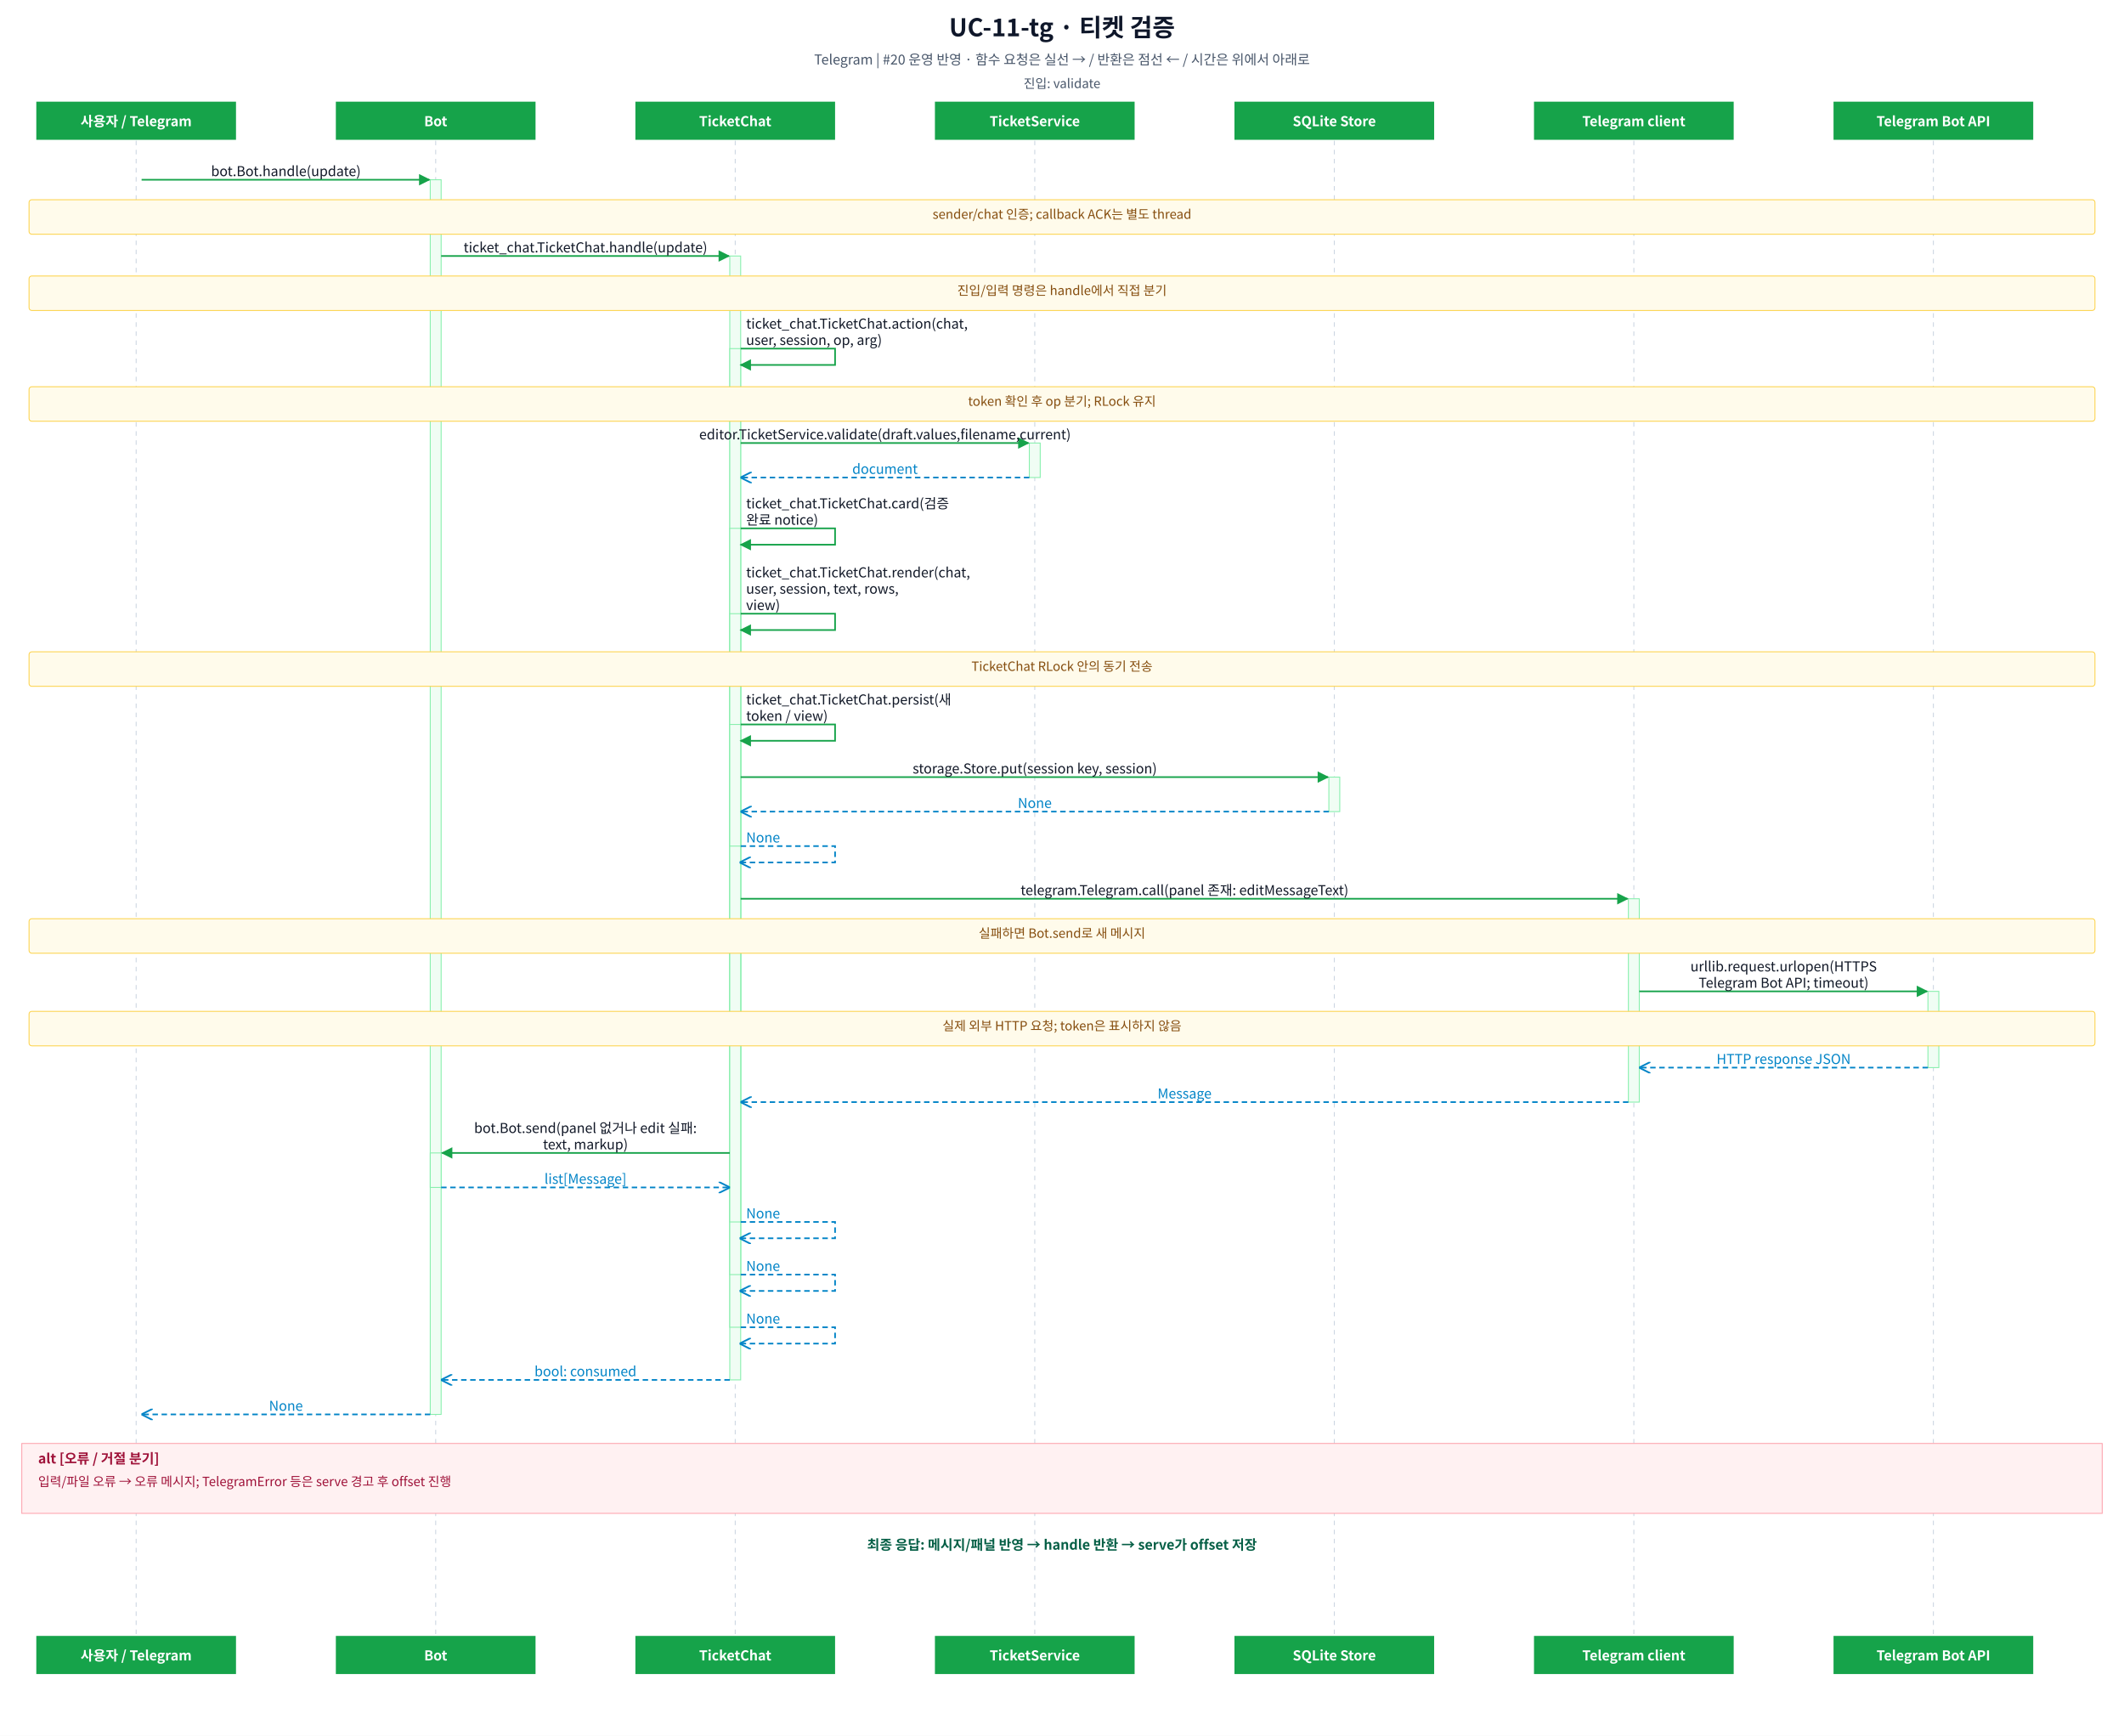
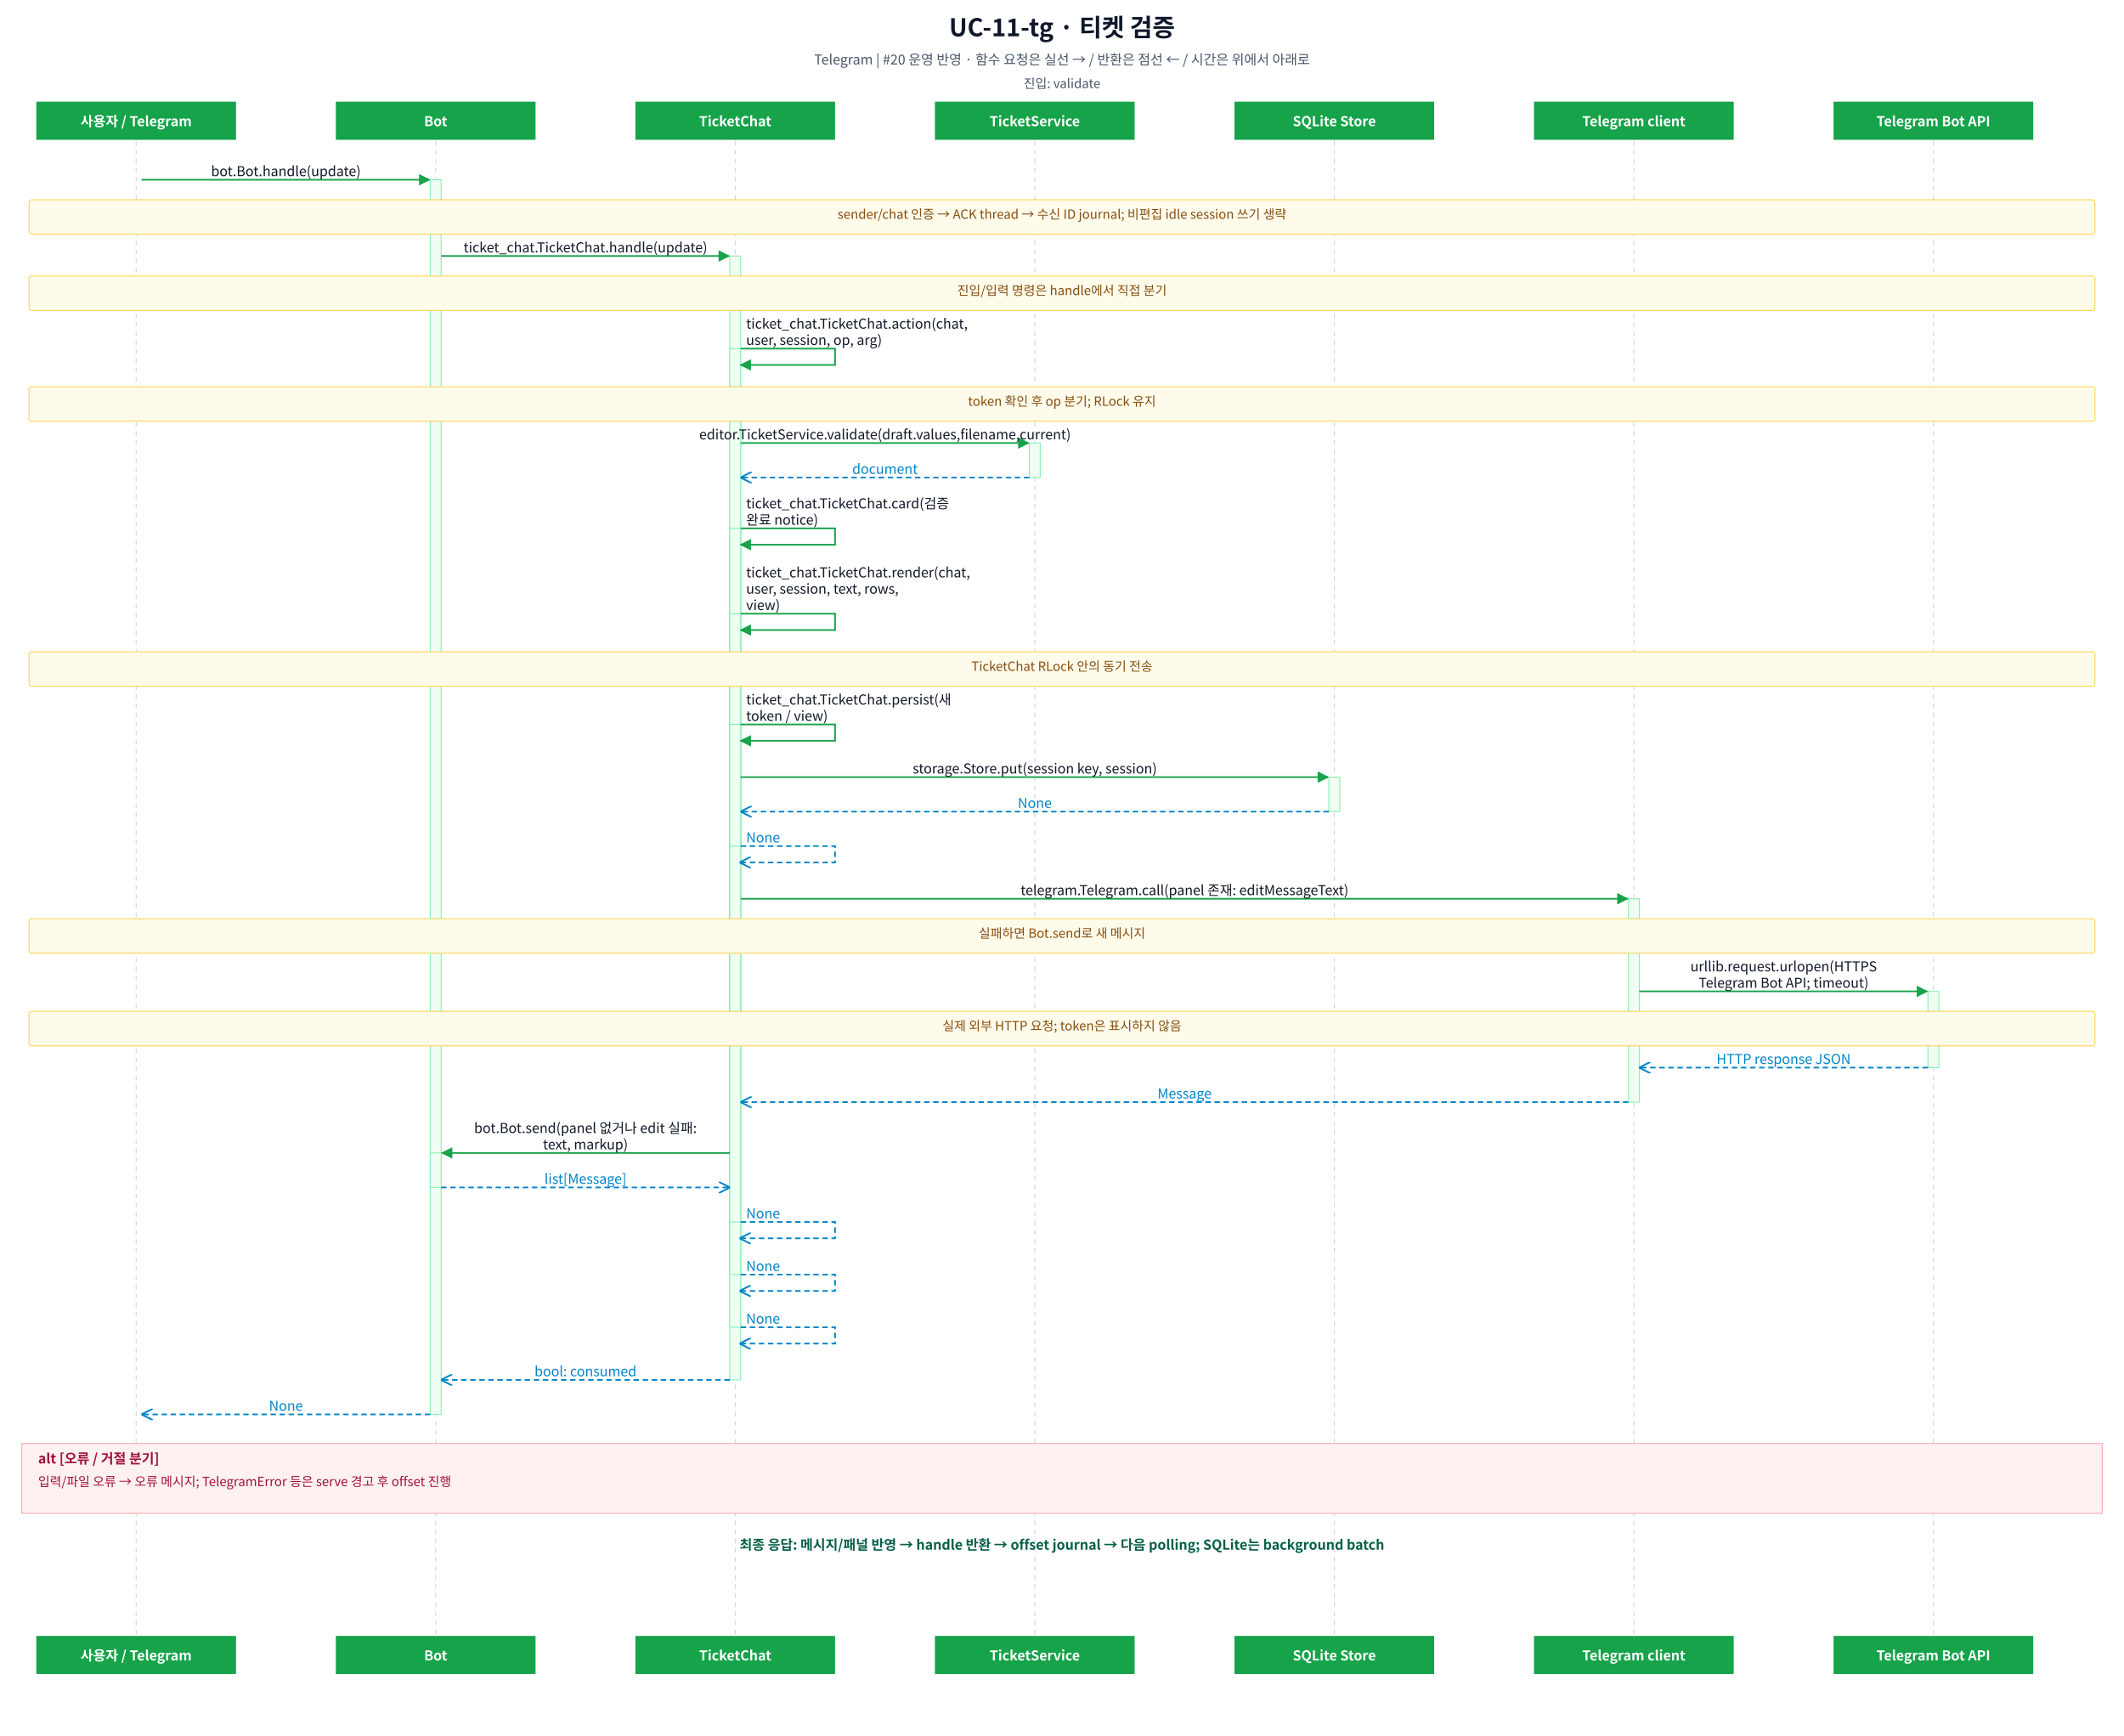
<svg xmlns="http://www.w3.org/2000/svg" width="2340" height="1912" viewBox="0 0 2340 1912" role="img" aria-label="티켓 검증">
  <defs>
    <marker id="req" viewBox="0 0 10 10" refX="9" refY="5" markerWidth="7" markerHeight="7" orient="auto-start-reverse">
      <path d="M0 0 L10 5 L0 10 z" fill="#16a34a" />
    </marker>
    <marker id="ret" viewBox="0 0 10 10" refX="9" refY="5" markerWidth="7" markerHeight="7" orient="auto-start-reverse">
      <path d="M0 0 L10 5 L0 10" fill="none" stroke="#0284c7" stroke-width="1.5" />
    </marker>
  </defs>
  <rect width="100%" height="100%" fill="white" />
  <g font-family="Noto Sans CJK KR, sans-serif">
    <text x="1170.0" y="40" text-anchor="middle" font-size="27" fill="#0f172a" font-weight="700">UC-11-tg · 티켓 검증</text>
    <text x="1170.0" y="71" text-anchor="middle" font-size="15" fill="#475569">Telegram | #20 운영 반영 · 함수 요청은 실선 → / 반환은 점선 ← / 시간은 위에서 아래로</text>
    <text x="1170.0" y="97" text-anchor="middle" font-size="14" fill="#475569">진입: validate</text>
    <path d="M150.0,155 V1802" stroke="#cbd5e1" stroke-dasharray="5 5" />
    <rect x="40.0" y="112" width="220" height="42" fill="#16a34a" />
    <text x="150.0" y="139" text-anchor="middle" font-size="15" fill="white" font-weight="700">사용자 / Telegram</text>
    <rect x="40.0" y="1802" width="220" height="42" fill="#16a34a" />
    <text x="150.0" y="1829" text-anchor="middle" font-size="15" fill="white" font-weight="700">사용자 / Telegram</text>
    <path d="M480.0,155 V1802" stroke="#cbd5e1" stroke-dasharray="5 5" />
    <rect x="370.0" y="112" width="220" height="42" fill="#16a34a" />
    <text x="480.0" y="139" text-anchor="middle" font-size="15" fill="white" font-weight="700">Bot</text>
    <rect x="370.0" y="1802" width="220" height="42" fill="#16a34a" />
    <text x="480.0" y="1829" text-anchor="middle" font-size="15" fill="white" font-weight="700">Bot</text>
    <path d="M810.0,155 V1802" stroke="#cbd5e1" stroke-dasharray="5 5" />
    <rect x="700.0" y="112" width="220" height="42" fill="#16a34a" />
    <text x="810.0" y="139" text-anchor="middle" font-size="15" fill="white" font-weight="700">TicketChat</text>
    <rect x="700.0" y="1802" width="220" height="42" fill="#16a34a" />
    <text x="810.0" y="1829" text-anchor="middle" font-size="15" fill="white" font-weight="700">TicketChat</text>
    <path d="M1140.0,155 V1802" stroke="#cbd5e1" stroke-dasharray="5 5" />
    <rect x="1030.0" y="112" width="220" height="42" fill="#16a34a" />
    <text x="1140.0" y="139" text-anchor="middle" font-size="15" fill="white" font-weight="700">TicketService</text>
    <rect x="1030.0" y="1802" width="220" height="42" fill="#16a34a" />
    <text x="1140.0" y="1829" text-anchor="middle" font-size="15" fill="white" font-weight="700">TicketService</text>
    <path d="M1470.0,155 V1802" stroke="#cbd5e1" stroke-dasharray="5 5" />
    <rect x="1360.0" y="112" width="220" height="42" fill="#16a34a" />
    <text x="1470.0" y="139" text-anchor="middle" font-size="15" fill="white" font-weight="700">SQLite Store</text>
    <rect x="1360.0" y="1802" width="220" height="42" fill="#16a34a" />
    <text x="1470.0" y="1829" text-anchor="middle" font-size="15" fill="white" font-weight="700">SQLite Store</text>
    <path d="M1800.0,155 V1802" stroke="#cbd5e1" stroke-dasharray="5 5" />
    <rect x="1690.0" y="112" width="220" height="42" fill="#16a34a" />
    <text x="1800.0" y="139" text-anchor="middle" font-size="15" fill="white" font-weight="700">Telegram client</text>
    <rect x="1690.0" y="1802" width="220" height="42" fill="#16a34a" />
    <text x="1800.0" y="1829" text-anchor="middle" font-size="15" fill="white" font-weight="700">Telegram client</text>
    <path d="M2130.0,155 V1802" stroke="#cbd5e1" stroke-dasharray="5 5" />
    <rect x="2020.0" y="112" width="220" height="42" fill="#16a34a" />
    <text x="2130.0" y="139" text-anchor="middle" font-size="15" fill="white" font-weight="700">Telegram Bot API</text>
    <rect x="2020.0" y="1802" width="220" height="42" fill="#16a34a" />
    <text x="2130.0" y="1829" text-anchor="middle" font-size="15" fill="white" font-weight="700">Telegram Bot API</text>
    <rect x="474.0" y="198" width="12" height="1360" fill="#f0fdf4" stroke="#86efac" />
    <rect x="804.0" y="282" width="12" height="1238" fill="#f0fdf4" stroke="#86efac" />
    <rect x="804.0" y="384" width="12" height="1078" fill="#f0fdf4" stroke="#86efac" />
    <rect x="804.0" y="582" width="12" height="822" fill="#f0fdf4" stroke="#86efac" />
    <rect x="804.0" y="676" width="12" height="670" fill="#f0fdf4" stroke="#86efac" />
    <rect x="1794.0" y="990" width="12" height="224" fill="#f0fdf4" stroke="#86efac" />
    <rect x="804.0" y="798" width="12" height="134" fill="#f0fdf4" stroke="#86efac" />
    <rect x="2124.0" y="1092" width="12" height="84" fill="#f0fdf4" stroke="#86efac" />
    <rect x="1134.0" y="488" width="12" height="38" fill="#f0fdf4" stroke="#86efac" />
    <rect x="1464.0" y="856" width="12" height="38" fill="#f0fdf4" stroke="#86efac" />
    <rect x="474.0" y="1270" width="12" height="38" fill="#f0fdf4" stroke="#86efac" />
    <path d="M156.0,198 H473.0" fill="none" stroke="#16a34a" stroke-width="1.8" marker-end="url(#req)" />
    <text x="315.0" y="194" text-anchor="middle" font-size="15" fill="#111827">bot.Bot.handle(update)</text>
    <rect x="32" y="220" width="2276" height="38" rx="3" fill="#fffbeb" stroke="#fcd34d" />
-     <text x="1170.0" y="241" text-anchor="middle" font-size="14" fill="#854d0e">sender/chat 인증; callback ACK는 별도 thread</text>
+     <text x="1170.0" y="241" text-anchor="middle" font-size="14" fill="#854d0e">sender/chat 인증 → ACK thread → 수신 ID journal; 비편집 idle session 쓰기 생략</text>
    <path d="M486.0,282 H803.0" fill="none" stroke="#16a34a" stroke-width="1.8" marker-end="url(#req)" />
    <text x="645.0" y="278" text-anchor="middle" font-size="15" fill="#111827">ticket_chat.TicketChat.handle(update)</text>
    <rect x="32" y="304" width="2276" height="38" rx="3" fill="#fffbeb" stroke="#fcd34d" />
    <text x="1170.0" y="325" text-anchor="middle" font-size="14" fill="#854d0e">진입/입력 명령은 handle에서 직접 분기</text>
    <path d="M816.0,384 H920.0 V402 H816.0" fill="none" stroke="#16a34a" stroke-width="1.8" marker-end="url(#req)" />
    <text x="822.0" y="362" text-anchor="start" font-size="15" fill="#111827">ticket_chat.TicketChat.action(chat,</text>
    <text x="822.0" y="380" text-anchor="start" font-size="15" fill="#111827">user, session, op, arg)</text>
    <rect x="32" y="426" width="2276" height="38" rx="3" fill="#fffbeb" stroke="#fcd34d" />
    <text x="1170.0" y="447" text-anchor="middle" font-size="14" fill="#854d0e">token 확인 후 op 분기; RLock 유지</text>
    <path d="M816.0,488 H1133.0" fill="none" stroke="#16a34a" stroke-width="1.8" marker-end="url(#req)" />
    <a href="D-11.svg" target="_blank">
      <text x="975.0" y="484" text-anchor="middle" font-size="15" fill="#111827">editor.TicketService.validate(draft.values,filename,current)</text>
    </a>
    <path d="M1134.0,526 H817.0" fill="none" stroke="#0284c7" stroke-width="1.8" stroke-dasharray="6 4" marker-end="url(#ret)" />
    <text x="975.0" y="522" text-anchor="middle" font-size="15" fill="#0284c7">document</text>
    <path d="M816.0,582 H920.0 V600 H816.0" fill="none" stroke="#16a34a" stroke-width="1.8" marker-end="url(#req)" />
    <text x="822.0" y="560" text-anchor="start" font-size="15" fill="#111827">ticket_chat.TicketChat.card(검증</text>
    <text x="822.0" y="578" text-anchor="start" font-size="15" fill="#111827">완료 notice)</text>
    <path d="M816.0,676 H920.0 V694 H816.0" fill="none" stroke="#16a34a" stroke-width="1.8" marker-end="url(#req)" />
    <text x="822.0" y="636" text-anchor="start" font-size="15" fill="#111827">ticket_chat.TicketChat.render(chat,</text>
    <text x="822.0" y="654" text-anchor="start" font-size="15" fill="#111827">user, session, text, rows,</text>
    <text x="822.0" y="672" text-anchor="start" font-size="15" fill="#111827">view)</text>
    <rect x="32" y="718" width="2276" height="38" rx="3" fill="#fffbeb" stroke="#fcd34d" />
    <text x="1170.0" y="739" text-anchor="middle" font-size="14" fill="#854d0e">TicketChat RLock 안의 동기 전송</text>
    <path d="M816.0,798 H920.0 V816 H816.0" fill="none" stroke="#16a34a" stroke-width="1.8" marker-end="url(#req)" />
    <text x="822.0" y="776" text-anchor="start" font-size="15" fill="#111827">ticket_chat.TicketChat.persist(새</text>
    <text x="822.0" y="794" text-anchor="start" font-size="15" fill="#111827">token / view)</text>
    <path d="M816.0,856 H1463.0" fill="none" stroke="#16a34a" stroke-width="1.8" marker-end="url(#req)" />
    <text x="1140.0" y="852" text-anchor="middle" font-size="15" fill="#111827">storage.Store.put(session key, session)</text>
    <path d="M1464.0,894 H817.0" fill="none" stroke="#0284c7" stroke-width="1.8" stroke-dasharray="6 4" marker-end="url(#ret)" />
    <text x="1140.0" y="890" text-anchor="middle" font-size="15" fill="#0284c7">None</text>
    <path d="M816.0,932 H920.0 V950 H816.0" fill="none" stroke="#0284c7" stroke-width="1.8" stroke-dasharray="6 4" marker-end="url(#ret)" />
    <text x="822.0" y="928" text-anchor="start" font-size="15" fill="#0284c7">None</text>
    <path d="M816.0,990 H1793.0" fill="none" stroke="#16a34a" stroke-width="1.8" marker-end="url(#req)" />
    <text x="1305.0" y="986" text-anchor="middle" font-size="15" fill="#111827">telegram.Telegram.call(panel 존재: editMessageText)</text>
    <rect x="32" y="1012" width="2276" height="38" rx="3" fill="#fffbeb" stroke="#fcd34d" />
    <text x="1170.0" y="1033" text-anchor="middle" font-size="14" fill="#854d0e">실패하면 Bot.send로 새 메시지</text>
    <path d="M1806.0,1092 H2123.0" fill="none" stroke="#16a34a" stroke-width="1.8" marker-end="url(#req)" />
    <text x="1965.0" y="1070" text-anchor="middle" font-size="15" fill="#111827">urllib.request.urlopen(HTTPS</text>
    <text x="1965.0" y="1088" text-anchor="middle" font-size="15" fill="#111827">Telegram Bot API; timeout)</text>
    <rect x="32" y="1114" width="2276" height="38" rx="3" fill="#fffbeb" stroke="#fcd34d" />
    <text x="1170.0" y="1135" text-anchor="middle" font-size="14" fill="#854d0e">실제 외부 HTTP 요청; token은 표시하지 않음</text>
    <path d="M2124.0,1176 H1807.0" fill="none" stroke="#0284c7" stroke-width="1.8" stroke-dasharray="6 4" marker-end="url(#ret)" />
    <text x="1965.0" y="1172" text-anchor="middle" font-size="15" fill="#0284c7">HTTP response JSON</text>
    <path d="M1794.0,1214 H817.0" fill="none" stroke="#0284c7" stroke-width="1.8" stroke-dasharray="6 4" marker-end="url(#ret)" />
    <text x="1305.0" y="1210" text-anchor="middle" font-size="15" fill="#0284c7">Message</text>
    <path d="M804.0,1270 H487.0" fill="none" stroke="#16a34a" stroke-width="1.8" marker-end="url(#req)" />
    <text x="645.0" y="1248" text-anchor="middle" font-size="15" fill="#111827">bot.Bot.send(panel 없거나 edit 실패:</text>
    <text x="645.0" y="1266" text-anchor="middle" font-size="15" fill="#111827">text, markup)</text>
    <path d="M486.0,1308 H803.0" fill="none" stroke="#0284c7" stroke-width="1.8" stroke-dasharray="6 4" marker-end="url(#ret)" />
    <text x="645.0" y="1304" text-anchor="middle" font-size="15" fill="#0284c7">list[Message]</text>
    <path d="M816.0,1346 H920.0 V1364 H816.0" fill="none" stroke="#0284c7" stroke-width="1.8" stroke-dasharray="6 4" marker-end="url(#ret)" />
    <text x="822.0" y="1342" text-anchor="start" font-size="15" fill="#0284c7">None</text>
    <path d="M816.0,1404 H920.0 V1422 H816.0" fill="none" stroke="#0284c7" stroke-width="1.8" stroke-dasharray="6 4" marker-end="url(#ret)" />
    <text x="822.0" y="1400" text-anchor="start" font-size="15" fill="#0284c7">None</text>
    <path d="M816.0,1462 H920.0 V1480 H816.0" fill="none" stroke="#0284c7" stroke-width="1.8" stroke-dasharray="6 4" marker-end="url(#ret)" />
    <text x="822.0" y="1458" text-anchor="start" font-size="15" fill="#0284c7">None</text>
    <path d="M804.0,1520 H487.0" fill="none" stroke="#0284c7" stroke-width="1.8" stroke-dasharray="6 4" marker-end="url(#ret)" />
    <text x="645.0" y="1516" text-anchor="middle" font-size="15" fill="#0284c7">bool: consumed</text>
    <path d="M474.0,1558 H157.0" fill="none" stroke="#0284c7" stroke-width="1.8" stroke-dasharray="6 4" marker-end="url(#ret)" />
    <text x="315.0" y="1554" text-anchor="middle" font-size="15" fill="#0284c7">None</text>
    <rect x="24" y="1590" width="2292" height="77" fill="#fff1f2" stroke="#fda4af" />
    <text x="42" y="1612" text-anchor="start" font-size="15" fill="#9f1239" font-weight="700">alt [오류 / 거절 분기]</text>
    <text x="42" y="1637" text-anchor="start" font-size="14" fill="#9f1239">입력/파일 오류 → 오류 메시지; TelegramError 등은 serve 경고 후 offset 진행</text>
-     <text x="1170.0" y="1707" text-anchor="middle" font-size="15" fill="#065f46" font-weight="700">최종 응답: 메시지/패널 반영 → handle 반환 → serve가 offset 저장</text>
+     <text x="1170.0" y="1707" text-anchor="middle" font-size="15" fill="#065f46" font-weight="700">최종 응답: 메시지/패널 반영 → handle 반환 → offset journal → 다음 polling; SQLite는 background batch</text>
  </g>
</svg>
